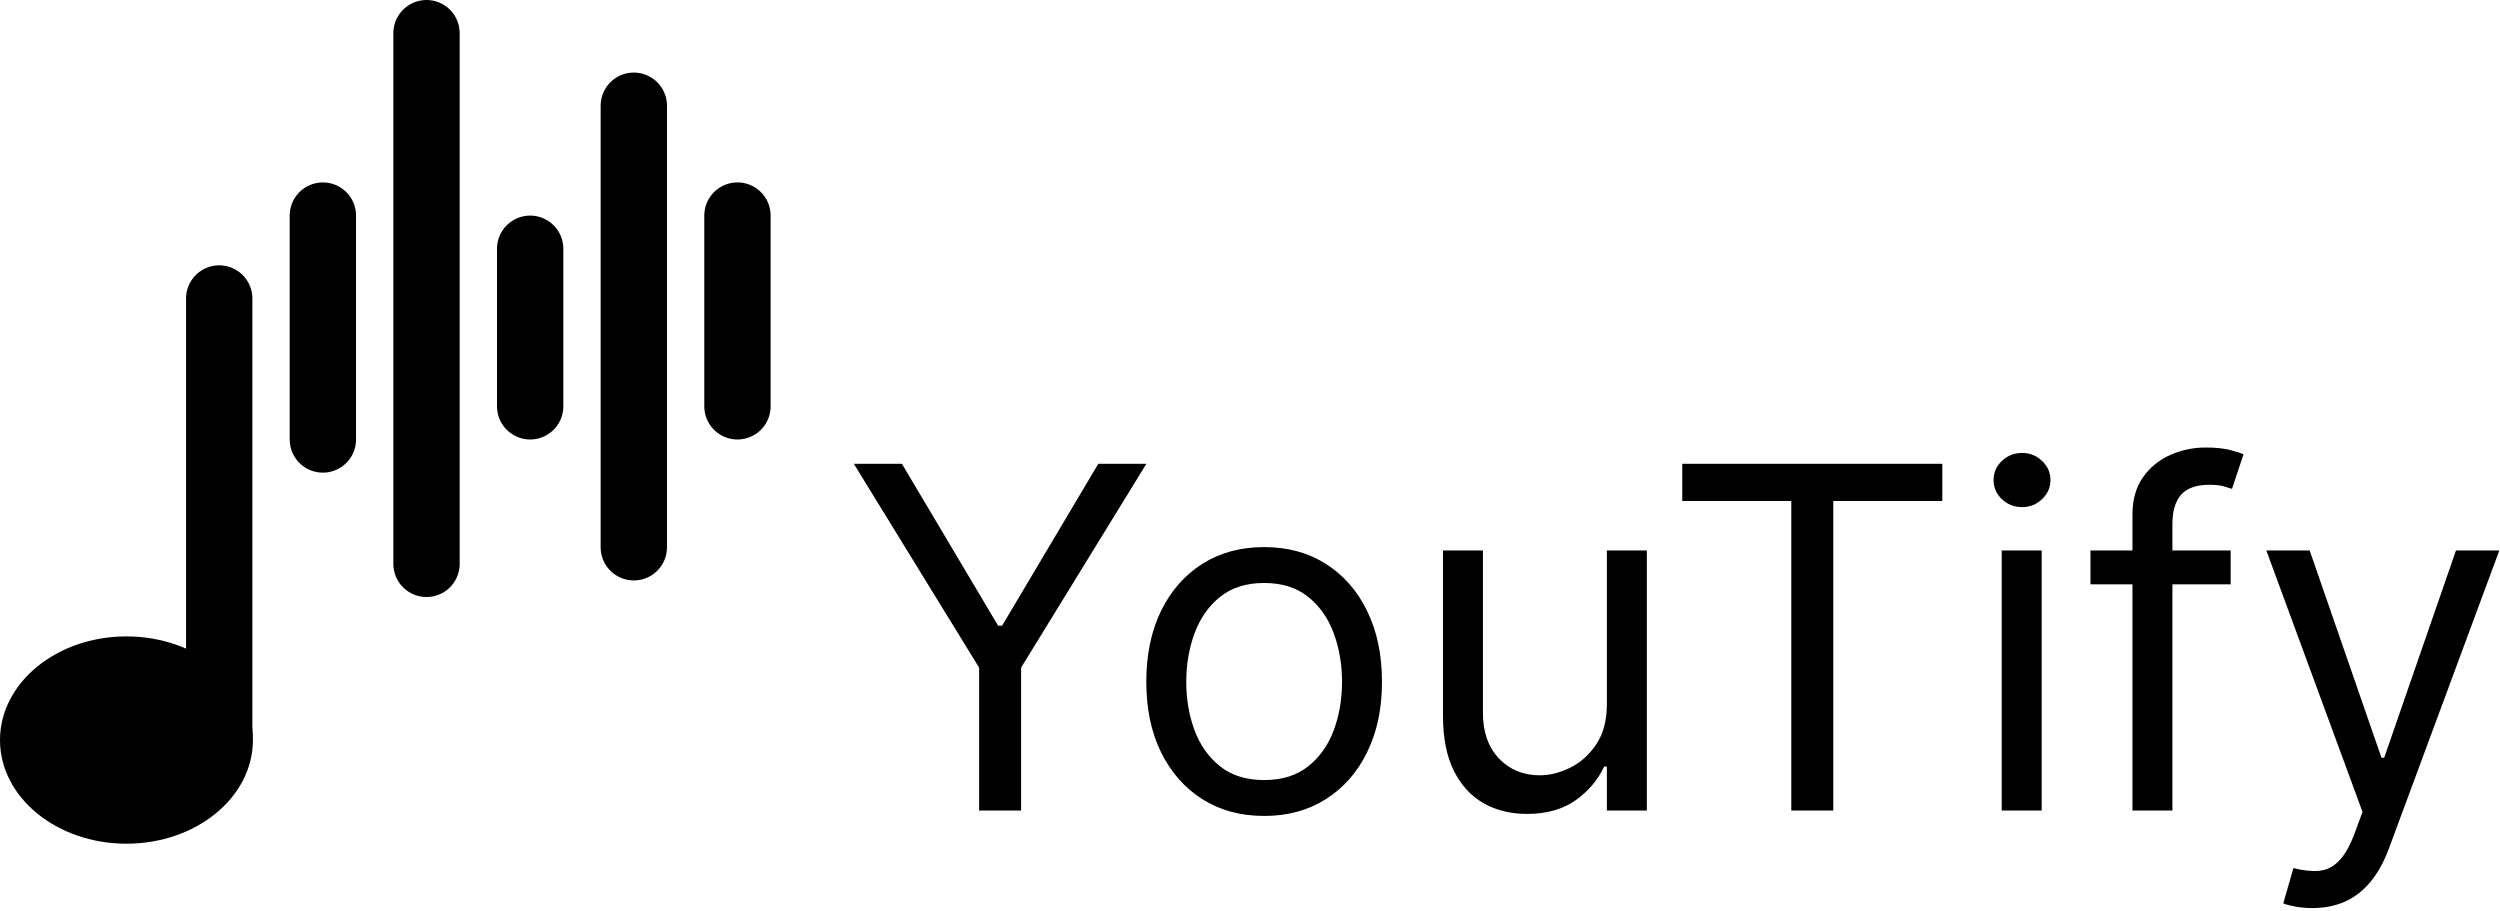
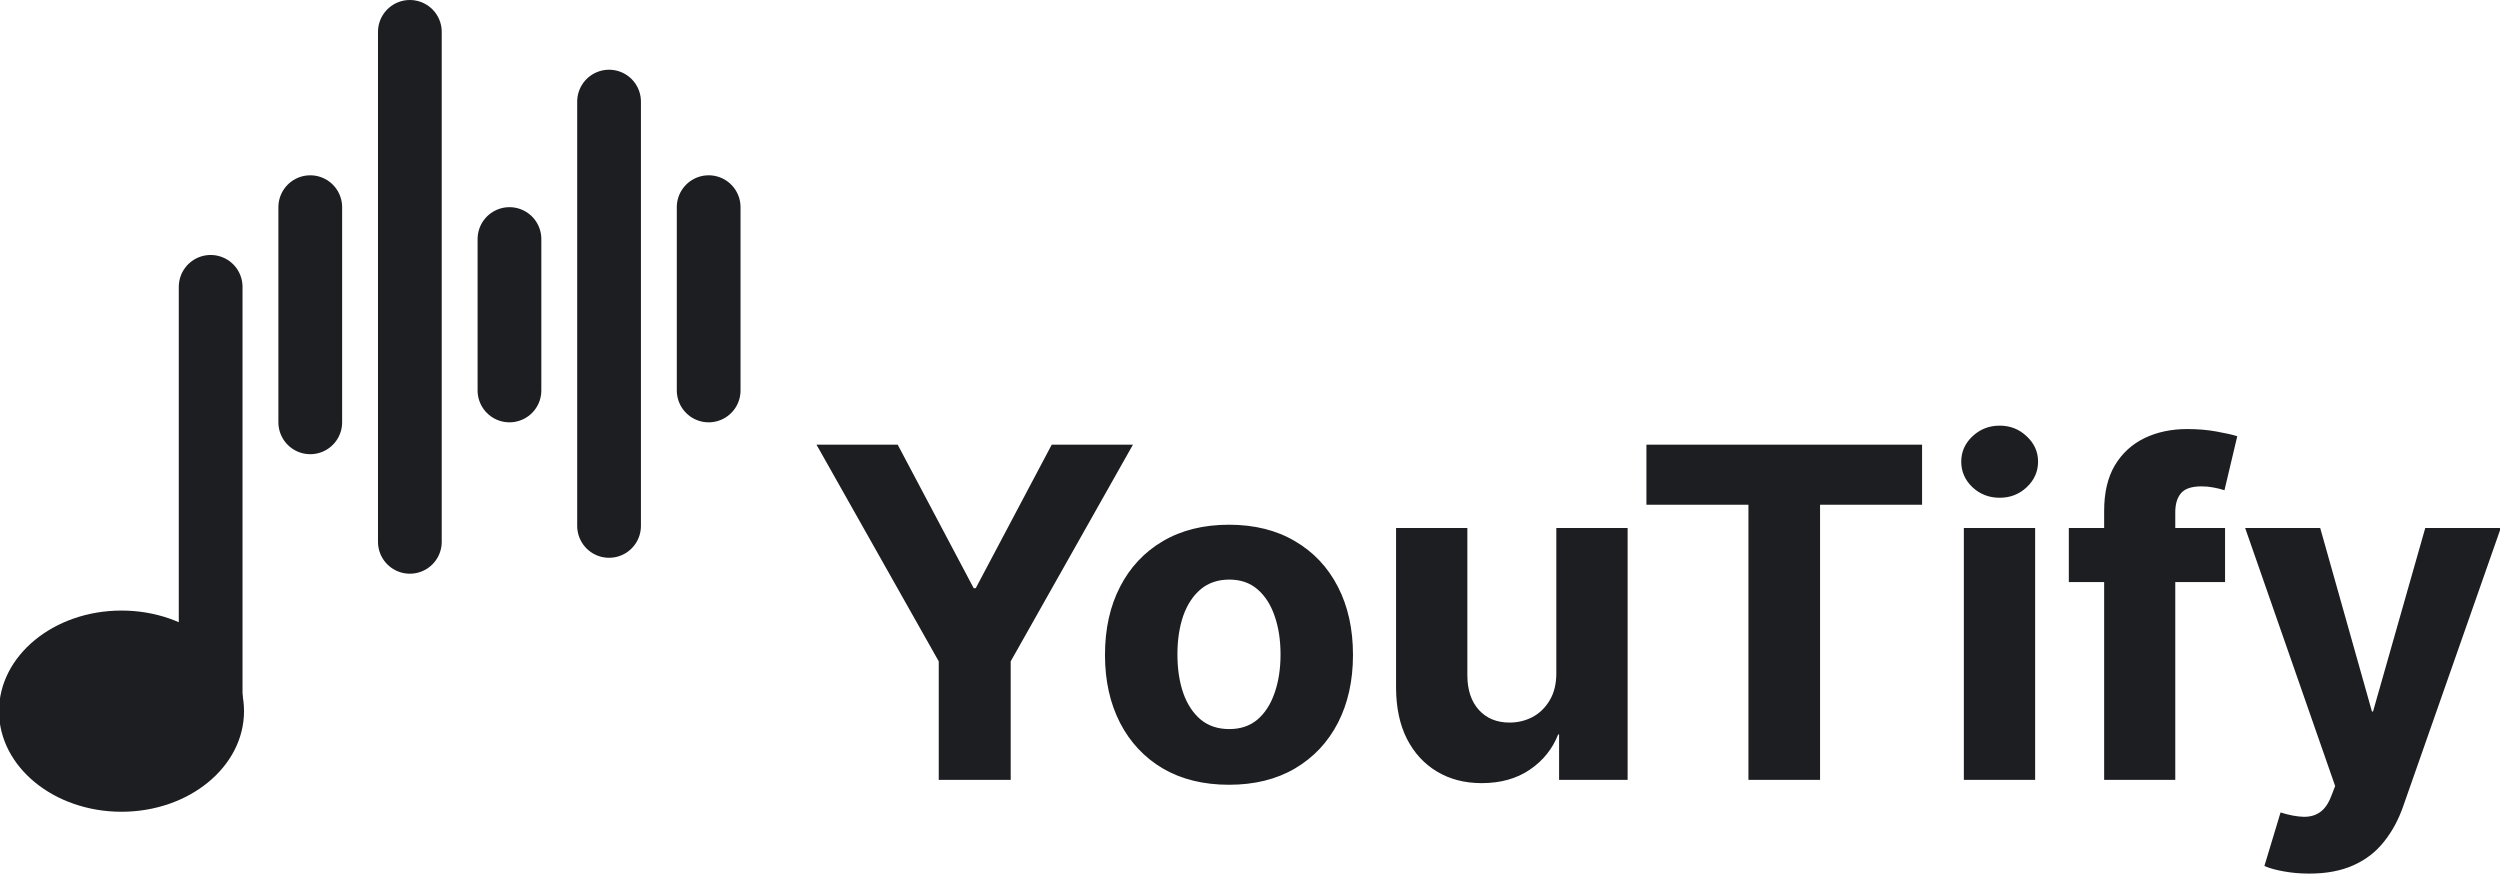
- <svg xmlns="http://www.w3.org/2000/svg" width="1206" height="439" viewBox="0 0 1206 439" fill="none">
-   <path d="M105.75 357L105.75 143.995" stroke="black" stroke-width="32" stroke-linecap="round" />
-   <path d="M305.75 264.005L305.75 51" stroke="black" stroke-width="32" stroke-linecap="round" />
-   <path d="M255.75 196.007V120" stroke="black" stroke-width="32" stroke-linecap="round" />
-   <path d="M355.75 196.009V103.997" stroke="black" stroke-width="32" stroke-linecap="round" />
-   <path d="M205.75 272V16" stroke="black" stroke-width="32" stroke-linecap="round" />
-   <path d="M155.75 212.005V104" stroke="black" stroke-width="32" stroke-linecap="round" />
-   <ellipse cx="61" cy="357" rx="61" ry="50" fill="black" />
-   <path d="M411.881 223.727H435.077L481.469 301.81H483.429L529.821 223.727H553.017L492.577 322.065V391H472.321V322.065L411.881 223.727ZM609.823 393.614C598.497 393.614 588.56 390.918 580.011 385.528C571.517 380.137 564.874 372.596 560.082 362.903C555.345 353.211 552.976 341.885 552.976 328.926C552.976 315.858 555.345 304.451 560.082 294.704C564.874 284.957 571.517 277.388 580.011 271.998C588.56 266.607 598.497 263.912 609.823 263.912C621.149 263.912 631.059 266.607 639.553 271.998C648.102 277.388 654.745 284.957 659.482 294.704C664.274 304.451 666.669 315.858 666.669 328.926C666.669 341.885 664.274 353.211 659.482 362.903C654.745 372.596 648.102 380.137 639.553 385.528C631.059 390.918 621.149 393.614 609.823 393.614ZM609.823 376.298C618.426 376.298 625.505 374.093 631.059 369.683C636.613 365.272 640.724 359.473 643.392 352.286C646.06 345.098 647.394 337.312 647.394 328.926C647.394 320.541 646.06 312.727 643.392 305.485C640.724 298.243 636.613 292.39 631.059 287.925C625.505 283.46 618.426 281.227 609.823 281.227C601.22 281.227 594.141 283.46 588.587 287.925C583.033 292.39 578.922 298.243 576.254 305.485C573.586 312.727 572.252 320.541 572.252 328.926C572.252 337.312 573.586 345.098 576.254 352.286C578.922 359.473 583.033 365.272 588.587 369.683C594.141 374.093 601.22 376.298 609.823 376.298ZM775.156 339.707V265.545H794.431V391H775.156V369.764H773.849C770.909 376.135 766.335 381.553 760.127 386.018C753.92 390.428 746.079 392.634 736.605 392.634C728.764 392.634 721.794 390.918 715.695 387.488C709.597 384.003 704.805 378.776 701.32 371.806C697.836 364.782 696.093 355.934 696.093 345.261V265.545H715.369V343.955C715.369 353.102 717.928 360.399 723.046 365.844C728.219 371.289 734.808 374.011 742.812 374.011C747.604 374.011 752.477 372.786 757.432 370.336C762.441 367.886 766.634 364.129 770.01 359.065C773.441 354.001 775.156 347.548 775.156 339.707ZM811.522 241.696V223.727H936.977V241.696H884.377V391H864.121V241.696H811.522ZM965.624 391V265.545H984.9V391H965.624ZM975.426 244.636C971.669 244.636 968.429 243.357 965.706 240.798C963.038 238.238 961.704 235.162 961.704 231.568C961.704 227.974 963.038 224.898 965.706 222.339C968.429 219.78 971.669 218.5 975.426 218.5C979.183 218.5 982.395 219.78 985.063 222.339C987.786 224.898 989.147 227.974 989.147 231.568C989.147 235.162 987.786 238.238 985.063 240.798C982.395 243.357 979.183 244.636 975.426 244.636ZM1076.07 265.545V281.881H1008.44V265.545H1076.07ZM1028.7 391V248.23C1028.7 241.043 1030.39 235.053 1033.76 230.261C1037.14 225.47 1041.52 221.876 1046.91 219.48C1052.3 217.084 1057.99 215.886 1063.98 215.886C1068.72 215.886 1072.59 216.268 1075.58 217.03C1078.58 217.792 1080.81 218.5 1082.28 219.153L1076.72 235.815C1075.74 235.489 1074.38 235.08 1072.64 234.59C1070.95 234.1 1068.72 233.855 1065.94 233.855C1059.57 233.855 1054.97 235.461 1052.14 238.674C1049.36 241.887 1047.97 246.597 1047.97 252.804V391H1028.7ZM1115.5 438.045C1112.23 438.045 1109.32 437.773 1106.76 437.229C1104.2 436.739 1102.43 436.249 1101.45 435.759L1106.35 418.77C1111.04 419.968 1115.17 420.403 1118.77 420.077C1122.36 419.75 1125.55 418.144 1128.32 415.258C1131.15 412.426 1133.74 407.825 1136.08 401.455L1139.68 391.653L1093.28 265.545H1114.19L1148.82 365.517H1150.13L1184.76 265.545H1205.67L1152.42 409.295C1150.02 415.775 1147.05 421.138 1143.52 425.386C1139.98 429.687 1135.86 432.873 1131.18 434.942C1126.55 437.011 1121.33 438.045 1115.5 438.045Z" fill="black" />
+ <svg xmlns="http://www.w3.org/2000/svg" width="1255" height="439" viewBox="0 0 1255 439" fill="none">
+   <style>
+     path, ellipse {
+       fill: hsl(216deg 8% 12%);
+       stroke: hsl(216deg 8% 12%);
+     }
+ 
+     @media (prefers-color-scheme: dark) {
+       path, ellipse {
+         fill: hsl(216deg 14% 93%);
+         stroke: hsl(216deg 14% 93%);
+       }
+     }
+   </style>
+   <path d="M105.75 357L105.75 143.995" stroke="#1C1E21" stroke-width="32" stroke-linecap="round" />
+   <path d="M305.75 264.005L305.75 51" stroke="#1C1E21" stroke-width="32" stroke-linecap="round" />
+   <path d="M255.75 196.007V120" stroke="#1C1E21" stroke-width="32" stroke-linecap="round" />
+   <path d="M355.75 196.009V103.997" stroke="#1C1E21" stroke-width="32" stroke-linecap="round" />
+   <path d="M205.75 272V16" stroke="#1C1E21" stroke-width="32" stroke-linecap="round" />
+   <path d="M155.75 212.005V104" stroke="#1C1E21" stroke-width="32" stroke-linecap="round" />
+   <ellipse cx="61" cy="357" rx="61" ry="50" fill="#1C1E21" />
+   <path d="M410.737 223.727H450.35L488.493 295.766H490.126L528.269 223.727H567.882L506.87 331.866V391H471.749V331.866L410.737 223.727ZM616.949 393.45C604.262 393.45 593.29 390.755 584.034 385.364C574.831 379.919 567.726 372.351 562.716 362.658C557.707 352.912 555.202 341.613 555.202 328.763C555.202 315.804 557.707 304.478 562.716 294.786C567.726 285.039 574.831 277.47 584.034 272.08C593.29 266.634 604.262 263.912 616.949 263.912C629.636 263.912 640.581 266.634 649.783 272.08C659.039 277.47 666.173 285.039 671.182 294.786C676.191 304.478 678.696 315.804 678.696 328.763C678.696 341.613 676.191 352.912 671.182 362.658C666.173 372.351 659.039 379.919 649.783 385.364C640.581 390.755 629.636 393.45 616.949 393.45ZM617.112 366.497C622.884 366.497 627.703 364.864 631.569 361.597C635.435 358.275 638.348 353.756 640.308 348.038C642.323 342.321 643.33 335.814 643.33 328.518C643.33 321.221 642.323 314.714 640.308 308.997C638.348 303.28 635.435 298.76 631.569 295.439C627.703 292.117 622.884 290.457 617.112 290.457C611.286 290.457 606.386 292.117 602.411 295.439C598.49 298.76 595.523 303.28 593.508 308.997C591.548 314.714 590.568 321.221 590.568 328.518C590.568 335.814 591.548 342.321 593.508 348.038C595.523 353.756 598.49 358.275 602.411 361.597C606.386 364.864 611.286 366.497 617.112 366.497ZM781.771 337.584V265.545H816.566V391H783.16V368.212H781.853C779.022 375.563 774.312 381.471 767.723 385.936C761.189 390.401 753.212 392.634 743.792 392.634C735.407 392.634 728.029 390.728 721.658 386.916C715.287 383.105 710.305 377.687 706.711 370.663C703.172 363.638 701.375 355.226 701.32 345.425V265.545H736.115V339.217C736.169 346.623 738.156 352.476 742.077 356.778C745.997 361.079 751.252 363.23 757.84 363.23C762.033 363.23 765.954 362.277 769.602 360.371C773.25 358.411 776.19 355.525 778.423 351.714C780.71 347.902 781.826 343.192 781.771 337.584ZM827 252.886V223.727H964.379V252.886H913.168V391H878.211V252.886H827ZM986.35 391V265.545H1021.14V391H986.35ZM1003.83 249.374C998.656 249.374 994.218 247.658 990.515 244.228C986.867 240.743 985.043 236.578 985.043 231.732C985.043 226.94 986.867 222.829 990.515 219.398C994.218 215.914 998.656 214.171 1003.83 214.171C1009 214.171 1013.41 215.914 1017.06 219.398C1020.76 222.829 1022.61 226.94 1022.61 231.732C1022.61 236.578 1020.76 240.743 1017.06 244.228C1013.41 247.658 1009 249.374 1003.83 249.374ZM1116.48 265.545V291.682H1039.05V265.545H1116.48ZM1056.78 391V256.479C1056.78 247.386 1058.54 239.845 1062.08 233.855C1065.68 227.866 1070.58 223.373 1076.79 220.379C1082.99 217.384 1090.04 215.886 1097.94 215.886C1103.28 215.886 1108.15 216.295 1112.56 217.112C1117.02 217.928 1120.35 218.663 1122.52 219.317L1116.32 245.453C1114.96 245.018 1113.27 244.609 1111.25 244.228C1109.29 243.847 1107.28 243.656 1105.21 243.656C1100.09 243.656 1096.52 244.854 1094.51 247.25C1092.49 249.591 1091.49 252.886 1091.49 257.133V391H1056.78ZM1159.22 438.045C1154.81 438.045 1150.67 437.692 1146.8 436.984C1142.99 436.33 1139.83 435.486 1137.33 434.452L1145.17 408.479C1149.25 409.731 1152.93 410.412 1156.2 410.521C1159.52 410.629 1162.38 409.867 1164.77 408.234C1167.22 406.6 1169.21 403.823 1170.73 399.903L1172.78 394.594L1127.77 265.545H1164.36L1190.34 357.676H1191.64L1217.86 265.545H1254.7L1205.94 404.558C1203.59 411.31 1200.41 417.191 1196.38 422.2C1192.41 427.264 1187.37 431.157 1181.27 433.88C1175.17 436.657 1167.82 438.045 1159.22 438.045Z" fill="#1C1E21" />
</svg>
